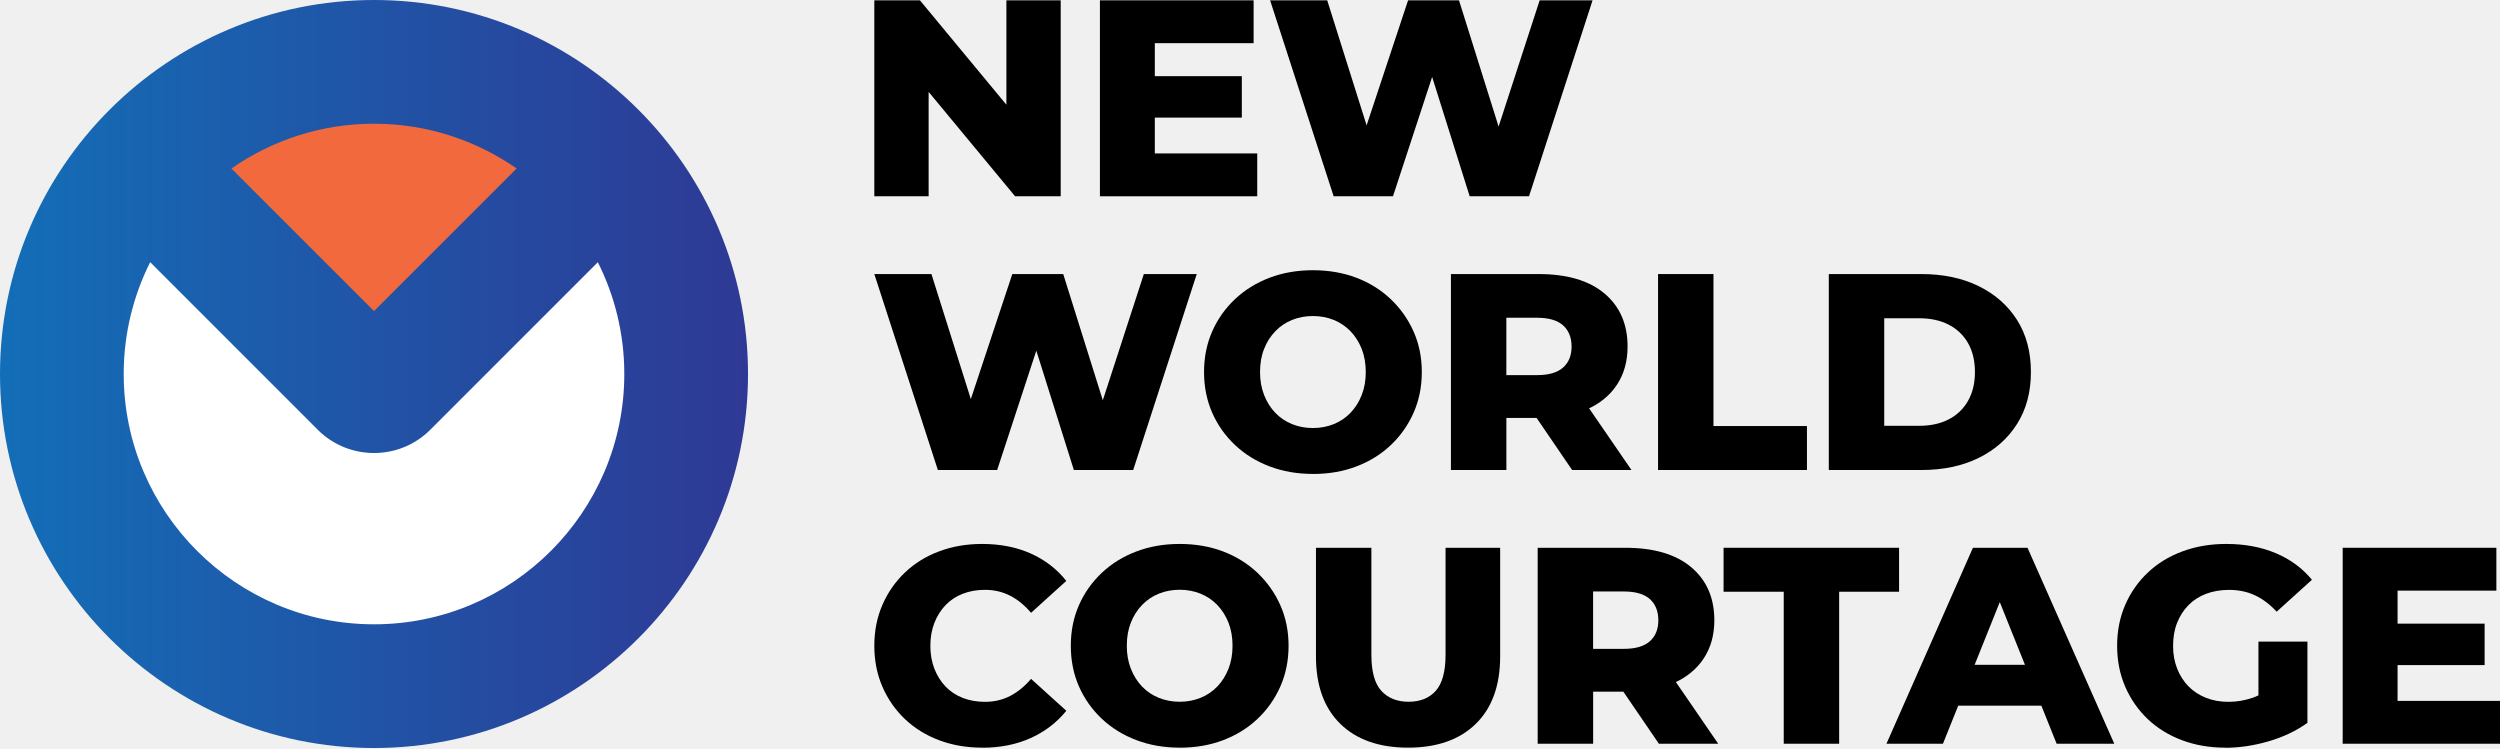
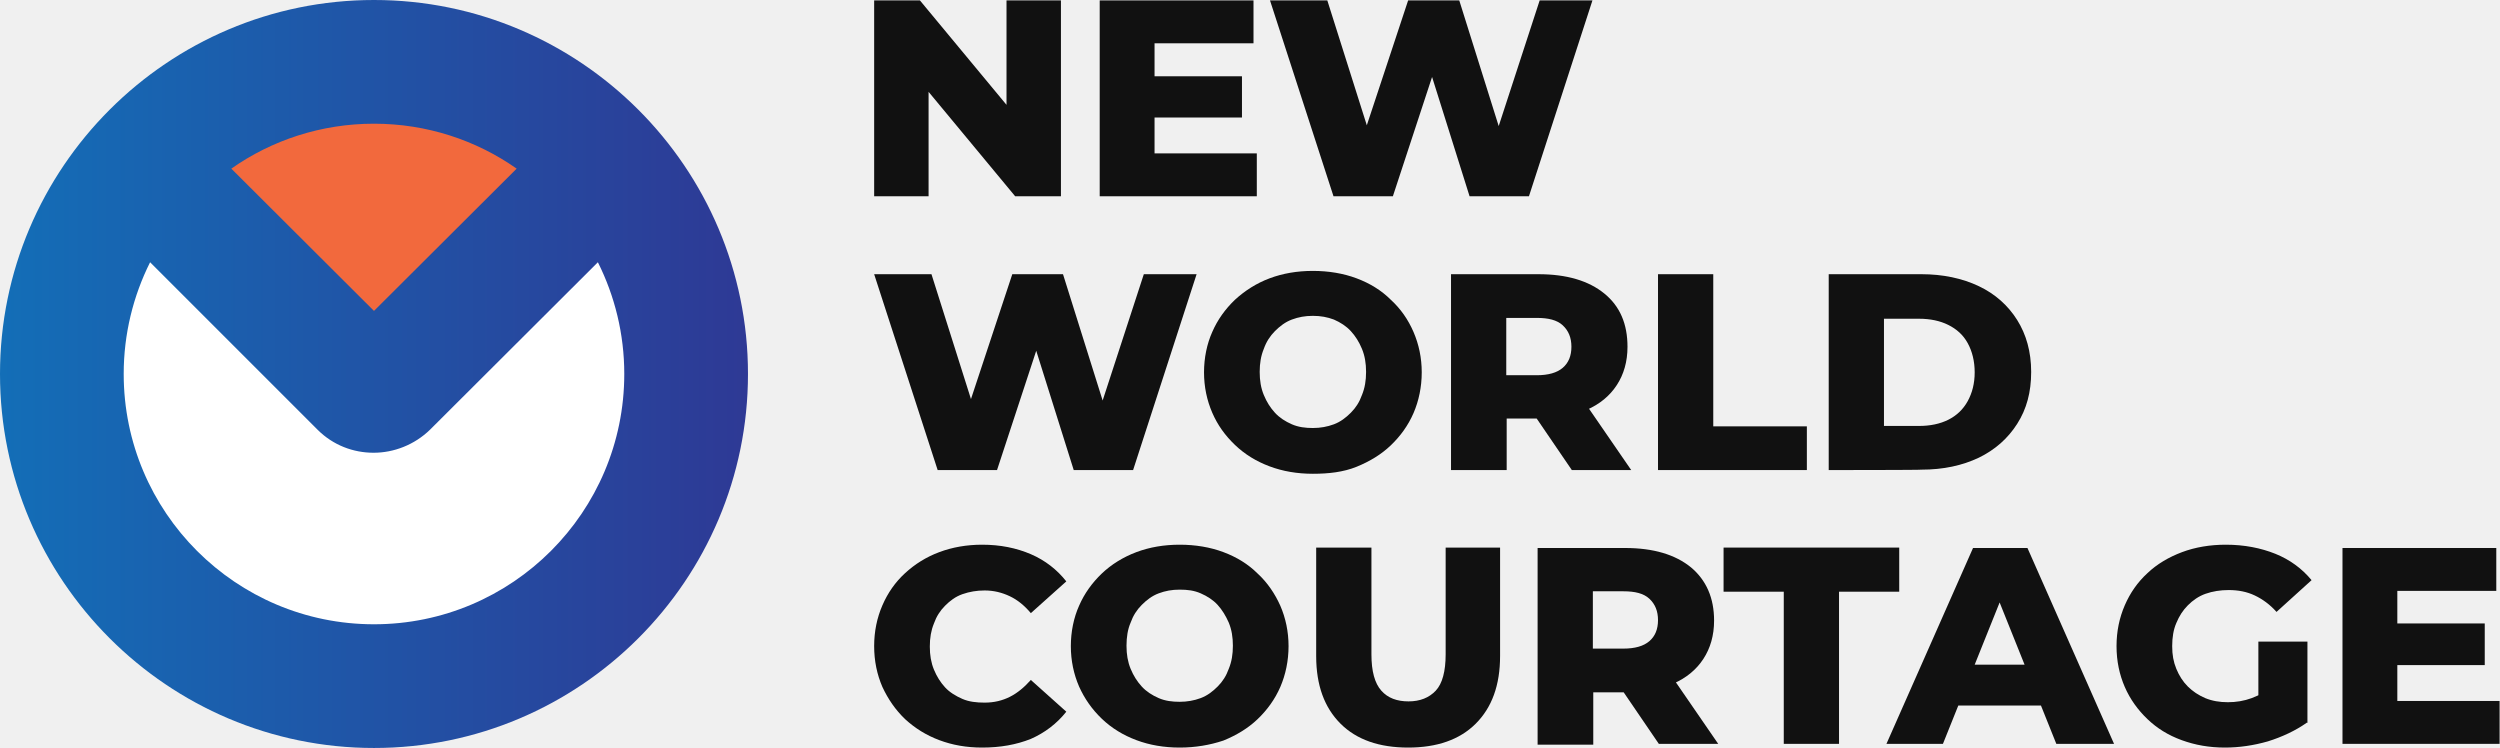
- <svg xmlns="http://www.w3.org/2000/svg" id="Layer_2" data-name="Layer 2" viewBox="0 0 606.27 181.4">
-   <defs>
-     <style>
-       .cls-1 {
-         fill: url(#linear-gradient);
-       }
- 
-       .cls-1, .cls-2, .cls-3, .cls-4 {
-         stroke-width: 0px;
-       }
- 
-       .cls-3 {
-         fill: #fff;
-       }
- 
-       .cls-4 {
-         fill: #f2693d;
-       }
-     </style>
-     <linearGradient id="linear-gradient" x1="0" y1="90.7" x2="181.4" y2="90.7" gradientUnits="userSpaceOnUse">
-       <stop offset="0" stop-color="#136eb7" />
-       <stop offset="1" stop-color="#2e3995" />
-     </linearGradient>
-   </defs>
-   <g id="Layer_1-2" data-name="Layer 1">
+ <svg xmlns="http://www.w3.org/2000/svg" version="1.1" id="Layer_2_00000129916176377741498430000013999749437778088085_" x="0px" y="0px" viewBox="0 0 606.3 181.4" style="enable-background:new 0 0 606.3 181.4;" xml:space="preserve">
+   <style type="text/css">
+ 	.st0{fill:#111111;}
+ 	.st1{fill:#FFFFFF;}
+ 	.st2{fill:#F2693D;}
+ 	.st3{fill:url(#SVGID_1_);}
+ </style>
+   <g>
    <g>
-       <g>
-         <g>
-           <path class="cls-2" d="M212.03,47.6V.08h11.06l26.2,31.63h-5.23V.08h13.17v47.52h-11.06l-26.2-31.63h5.23v31.63h-13.17Z" />
-           <path class="cls-2" d="M266.74,47.6V.08h37.27v10.39h-23.96v26.74h24.84v10.39h-38.15ZM279.09,28.52v-10.05h22.06v10.05h-22.06Z" />
-           <path class="cls-2" d="M323.42,47.6L308.01.08h13.85l12.96,41.13h-6.99L341.47.08h12.35l12.9,41.13h-6.72L373.38.08h12.83l-15.41,47.52h-14.39l-11-34.96h3.87l-11.47,34.96h-14.39Z" />
-         </g>
-         <g>
-           <path class="cls-2" d="M227.44,113.98l-15.41-47.52h13.85l12.96,41.13h-6.99l13.64-41.13h12.35l12.9,41.13h-6.72l13.37-41.13h12.83l-15.41,47.52h-14.39l-11-34.96h3.87l-11.47,34.96h-14.39Z" />
-           <path class="cls-2" d="M318.39,114.93c-3.8,0-7.31-.61-10.52-1.83s-6.01-2.95-8.38-5.19-4.22-4.85-5.53-7.84c-1.31-2.99-1.97-6.27-1.97-9.84s.66-6.86,1.97-9.84c1.31-2.99,3.16-5.6,5.53-7.84,2.38-2.24,5.17-3.97,8.38-5.19s6.72-1.83,10.52-1.83,7.37.61,10.56,1.83,5.96,2.95,8.32,5.19c2.35,2.24,4.2,4.85,5.53,7.84,1.33,2.99,2,6.27,2,9.84s-.67,6.87-2,9.88c-1.34,3.01-3.18,5.62-5.53,7.84-2.35,2.22-5.12,3.94-8.32,5.16s-6.71,1.83-10.56,1.83ZM318.39,103.8c1.81,0,3.5-.32,5.06-.95,1.56-.63,2.92-1.55,4.07-2.75,1.15-1.2,2.06-2.64,2.71-4.31.66-1.67.98-3.53.98-5.57s-.33-3.95-.98-5.6c-.66-1.65-1.56-3.08-2.71-4.28-1.15-1.2-2.51-2.11-4.07-2.75-1.56-.63-3.25-.95-5.06-.95s-3.5.32-5.06.95c-1.56.63-2.92,1.55-4.07,2.75-1.15,1.2-2.06,2.62-2.71,4.28-.66,1.65-.98,3.52-.98,5.6s.33,3.89.98,5.57c.66,1.67,1.56,3.11,2.71,4.31,1.15,1.2,2.51,2.12,4.07,2.75,1.56.63,3.25.95,5.06.95Z" />
-           <path class="cls-2" d="M351.86,113.98v-47.52h21.25c6.92,0,12.25,1.57,15.99,4.72s5.6,7.43,5.6,12.86c0,3.58-.86,6.66-2.58,9.27-1.72,2.6-4.15,4.59-7.3,5.97-3.15,1.38-6.89,2.07-11.23,2.07h-14.25l5.97-5.63v18.26h-13.44ZM365.3,97.15l-5.97-6.18h13.44c2.81,0,4.9-.61,6.28-1.83,1.38-1.22,2.07-2.92,2.07-5.09s-.69-3.94-2.07-5.16c-1.38-1.22-3.47-1.83-6.28-1.83h-13.44l5.97-6.18v26.27ZM381.25,113.98l-11.81-17.31h14.32l11.88,17.31h-14.39Z" />
-           <path class="cls-2" d="M402.09,113.98v-47.52h13.44v36.86h22.67v10.66h-36.11Z" />
-           <path class="cls-2" d="M443.5,113.98v-47.52h22.47c5.25,0,9.87.97,13.85,2.92,3.98,1.95,7.09,4.68,9.33,8.21,2.24,3.53,3.36,7.74,3.36,12.63s-1.12,9.04-3.36,12.59-5.35,6.3-9.33,8.25c-3.98,1.95-8.6,2.92-13.85,2.92h-22.47ZM456.94,103.26h8.49c2.71,0,5.08-.51,7.09-1.53,2.01-1.02,3.59-2.51,4.72-4.48s1.7-4.31,1.7-7.03-.57-5.11-1.7-7.06c-1.13-1.95-2.7-3.43-4.72-4.45-2.01-1.02-4.38-1.53-7.09-1.53h-8.49v26.07Z" />
-         </g>
-         <g>
-           <path class="cls-2" d="M238.16,181.31c-3.76,0-7.23-.6-10.42-1.8-3.19-1.2-5.95-2.91-8.28-5.12-2.33-2.22-4.15-4.83-5.46-7.84-1.31-3.01-1.97-6.32-1.97-9.94s.66-6.93,1.97-9.94c1.31-3.01,3.13-5.62,5.46-7.84,2.33-2.22,5.09-3.93,8.28-5.12,3.19-1.2,6.66-1.8,10.42-1.8,4.39,0,8.32.77,11.78,2.31,3.46,1.54,6.35,3.76,8.65,6.65l-8.55,7.74c-1.54-1.81-3.22-3.19-5.06-4.14s-3.88-1.43-6.14-1.43c-1.95,0-3.73.32-5.36.95s-3.02,1.55-4.17,2.75c-1.15,1.2-2.06,2.64-2.71,4.31-.66,1.67-.98,3.53-.98,5.57s.33,3.89.98,5.57c.66,1.67,1.56,3.11,2.71,4.31,1.15,1.2,2.55,2.12,4.17,2.75s3.42.95,5.36.95c2.26,0,4.31-.48,6.14-1.43s3.52-2.33,5.06-4.14l8.55,7.74c-2.31,2.85-5.19,5.06-8.65,6.62-3.46,1.56-7.39,2.34-11.78,2.34Z" />
-           <path class="cls-2" d="M286.08,181.31c-3.8,0-7.31-.61-10.52-1.83-3.21-1.22-6.01-2.95-8.38-5.19s-4.22-4.85-5.53-7.84c-1.31-2.99-1.97-6.27-1.97-9.84s.66-6.86,1.97-9.84c1.31-2.99,3.16-5.6,5.53-7.84s5.17-3.97,8.38-5.19,6.72-1.83,10.52-1.83,7.37.61,10.56,1.83,5.96,2.95,8.32,5.19c2.35,2.24,4.2,4.85,5.53,7.84,1.33,2.99,2,6.27,2,9.84s-.67,6.87-2,9.88c-1.34,3.01-3.18,5.62-5.53,7.84-2.35,2.22-5.12,3.94-8.32,5.16-3.19,1.22-6.71,1.83-10.56,1.83ZM286.08,170.18c1.81,0,3.5-.32,5.06-.95,1.56-.63,2.92-1.55,4.07-2.75s2.06-2.64,2.71-4.31c.66-1.67.98-3.53.98-5.57s-.33-3.95-.98-5.6c-.66-1.65-1.56-3.08-2.71-4.28s-2.51-2.12-4.07-2.75c-1.56-.63-3.25-.95-5.06-.95s-3.5.32-5.06.95c-1.56.63-2.92,1.55-4.07,2.75-1.15,1.2-2.06,2.62-2.71,4.28-.66,1.65-.98,3.52-.98,5.6s.33,3.89.98,5.57c.66,1.67,1.56,3.11,2.71,4.31,1.15,1.2,2.51,2.12,4.07,2.75,1.56.63,3.25.95,5.06.95Z" />
-           <path class="cls-2" d="M341.47,181.31c-7.01,0-12.49-1.92-16.43-5.77-3.94-3.85-5.91-9.3-5.91-16.36v-26.34h13.44v25.93c0,4.07.8,6.99,2.41,8.76,1.61,1.76,3.81,2.65,6.62,2.65s5-.88,6.58-2.65,2.38-4.68,2.38-8.76v-25.93h13.24v26.34c0,7.06-1.97,12.51-5.91,16.36-3.94,3.85-9.41,5.77-16.43,5.77Z" />
-           <path class="cls-2" d="M372.9,180.36v-47.52h21.25c6.92,0,12.25,1.57,15.99,4.72,3.73,3.15,5.6,7.43,5.6,12.86,0,3.58-.86,6.66-2.58,9.27-1.72,2.6-4.15,4.59-7.3,5.97-3.15,1.38-6.89,2.07-11.23,2.07h-14.25l5.97-5.63v18.26h-13.44ZM386.34,163.53l-5.97-6.18h13.44c2.81,0,4.9-.61,6.28-1.83,1.38-1.22,2.07-2.92,2.07-5.09s-.69-3.94-2.07-5.16c-1.38-1.22-3.47-1.83-6.28-1.83h-13.44l5.97-6.18v26.27ZM402.29,180.36l-11.81-17.31h14.32l11.88,17.31h-14.39Z" />
-           <path class="cls-2" d="M432.57,180.36v-36.86h-14.59v-10.66h42.56v10.66h-14.53v36.86h-13.44Z" />
-           <path class="cls-2" d="M457.48,180.36l20.97-47.52h13.24l21.04,47.52h-13.98l-16.43-40.93h5.29l-16.43,40.93h-13.71ZM468.95,171.13l3.46-9.91h23.21l3.46,9.91h-30.14Z" />
-           <path class="cls-2" d="M539.61,181.31c-3.76,0-7.24-.6-10.45-1.8-3.21-1.2-5.98-2.91-8.31-5.12-2.33-2.22-4.15-4.83-5.46-7.84-1.31-3.01-1.97-6.32-1.97-9.94s.66-6.93,1.97-9.94c1.31-3.01,3.14-5.62,5.5-7.84,2.35-2.22,5.15-3.93,8.38-5.12,3.23-1.2,6.78-1.8,10.62-1.8,4.48,0,8.48.75,12.01,2.24,3.53,1.49,6.45,3.64,8.76,6.45l-8.55,7.74c-1.63-1.76-3.38-3.09-5.26-3.97-1.88-.88-3.97-1.32-6.28-1.32-2.04,0-3.89.32-5.57.95-1.67.63-3.1,1.55-4.28,2.75-1.18,1.2-2.09,2.62-2.75,4.28-.66,1.65-.98,3.52-.98,5.6s.33,3.83.98,5.5c.66,1.67,1.57,3.11,2.75,4.31,1.18,1.2,2.59,2.13,4.24,2.78,1.65.66,3.47.98,5.46.98s3.94-.33,5.84-.98c1.9-.66,3.82-1.78,5.77-3.36l7.53,9.44c-2.71,1.95-5.86,3.44-9.43,4.48-3.58,1.04-7.08,1.56-10.52,1.56ZM559.57,175.27l-11.88-1.76v-17.92h11.88v19.68Z" />
-           <path class="cls-2" d="M568.12,180.36v-47.52h37.27v10.39h-23.96v26.74h24.84v10.39h-38.15ZM580.48,161.29v-10.05h22.06v10.05h-22.06Z" />
-         </g>
-       </g>
-       <g>
-         <circle class="cls-3" cx="92.66" cy="90.22" r="69.3" />
-         <polygon class="cls-4" points="40.37 42.19 60.21 21.39 112.4 18.17 138.94 37.73 134.64 56.8 98.48 88.87 75.71 88.87 40.37 56.33 40.37 42.19" />
-         <path class="cls-1" d="M90.7,0C40.69,0,0,40.69,0,90.7s40.69,90.7,90.7,90.7,90.7-40.69,90.7-90.7S140.71,0,90.7,0ZM125.28,40.86l-34.58,34.58-34.58-34.58c9.82-6.83,21.74-10.86,34.58-10.86s24.76,4.02,34.59,10.86ZM90.7,151.4c-33.47,0-60.7-27.23-60.7-60.7,0-9.74,2.32-18.95,6.42-27.12l40.64,40.64c3.76,3.76,8.7,5.64,13.64,5.64s9.88-1.88,13.65-5.64l40.63-40.63c4.1,8.17,6.42,17.37,6.42,27.11,0,33.47-27.23,60.7-60.7,60.7Z" />
-       </g>
+       <path class="st0" d="M212,47.6V0.1h11.1l26.2,31.6h-5.2V0.1h13.2v47.5h-11.1L220,16h5.2v31.6L212,47.6L212,47.6z" />
+       <path class="st0" d="M266.7,47.6V0.1H304v10.4h-24v26.7h24.8v10.4H266.7z M279.1,28.5v-10h22.1v10H279.1z" />
+       <path class="st0" d="M323.4,47.6L308,0.1h13.9l13,41.1h-7l13.6-41.1h12.4l12.9,41.1H360l13.4-41.1h12.8l-15.4,47.5h-14.4l-11-35    h3.9l-11.5,35L323.4,47.6L323.4,47.6z" />
+     </g>
+     <g>
+       <path class="st0" d="M227.4,114L212,66.5h13.9l13,41.1h-7l13.6-41.1h12.3l12.9,41.1H264l13.4-41.1h12.8L274.8,114h-14.4l-11-35    h3.9l-11.5,35L227.4,114L227.4,114z" />
+       <path class="st0" d="M318.4,114.9c-3.8,0-7.3-0.6-10.5-1.8s-6-2.9-8.4-5.2s-4.2-4.8-5.5-7.8c-1.3-3-2-6.3-2-9.8s0.7-6.9,2-9.8    c1.3-3,3.2-5.6,5.5-7.8c2.4-2.2,5.2-4,8.4-5.2s6.7-1.8,10.5-1.8s7.4,0.6,10.6,1.8s6,2.9,8.3,5.2c2.4,2.2,4.2,4.8,5.5,7.8    s2,6.3,2,9.8s-0.7,6.9-2,9.9c-1.3,3-3.2,5.6-5.5,7.8s-5.1,3.9-8.3,5.2S322.2,114.9,318.4,114.9L318.4,114.9z M318.4,103.8    c1.8,0,3.5-0.3,5.1-0.9s2.9-1.6,4.1-2.8s2.1-2.6,2.7-4.3c0.7-1.7,1-3.5,1-5.6s-0.3-3.9-1-5.6c-0.7-1.7-1.6-3.1-2.7-4.3    s-2.5-2.1-4.1-2.8c-1.6-0.6-3.2-0.9-5.1-0.9s-3.5,0.3-5.1,0.9s-2.9,1.6-4.1,2.8s-2.1,2.6-2.7,4.3c-0.7,1.7-1,3.5-1,5.6    s0.3,3.9,1,5.6c0.7,1.7,1.6,3.1,2.7,4.3s2.5,2.1,4.1,2.8S316.6,103.8,318.4,103.8z" />
+       <path class="st0" d="M351.9,114V66.5h21.2c6.9,0,12.2,1.6,16,4.7s5.6,7.4,5.6,12.9c0,3.6-0.9,6.7-2.6,9.3c-1.7,2.6-4.1,4.6-7.3,6    c-3.1,1.4-6.9,2.1-11.2,2.1h-14.2l6-5.6V114L351.9,114L351.9,114z M365.3,97.2l-6-6.2h13.4c2.8,0,4.9-0.6,6.3-1.8s2.1-2.9,2.1-5.1    s-0.7-3.9-2.1-5.2s-3.5-1.8-6.3-1.8h-13.4l6-6.2C365.3,70.9,365.3,97.1,365.3,97.2z M381.2,114l-11.8-17.3h14.3l11.9,17.3H381.2z" />
+       <path class="st0" d="M402.1,114V66.5h13.4v36.9h22.7V114L402.1,114L402.1,114z" />
+       <path class="st0" d="M443.5,114V66.5H466c5.2,0,9.9,1,13.9,2.9s7.1,4.7,9.3,8.2s3.4,7.7,3.4,12.6s-1.1,9-3.4,12.6    s-5.4,6.3-9.3,8.2c-4,1.9-8.6,2.9-13.9,2.9C466,114,443.5,114,443.5,114z M456.9,103.3h8.5c2.7,0,5.1-0.5,7.1-1.5s3.6-2.5,4.7-4.5    s1.7-4.3,1.7-7s-0.6-5.1-1.7-7.1s-2.7-3.4-4.7-4.4c-2-1-4.4-1.5-7.1-1.5h-8.5V103.3L456.9,103.3z" />
+     </g>
+     <g>
+       <path class="st0" d="M238.2,181.3c-3.8,0-7.2-0.6-10.4-1.8s-5.9-2.9-8.3-5.1c-2.3-2.2-4.1-4.8-5.5-7.8c-1.3-3-2-6.3-2-9.9    s0.7-6.9,2-9.9c1.3-3,3.1-5.6,5.5-7.8s5.1-3.9,8.3-5.1c3.2-1.2,6.7-1.8,10.4-1.8c4.4,0,8.3,0.8,11.8,2.3c3.5,1.5,6.4,3.8,8.6,6.6    l-8.6,7.7c-1.5-1.8-3.2-3.2-5.1-4.1s-3.9-1.4-6.1-1.4c-1.9,0-3.7,0.3-5.4,0.9s-3,1.6-4.2,2.8s-2.1,2.6-2.7,4.3    c-0.7,1.7-1,3.5-1,5.6s0.3,3.9,1,5.6c0.7,1.7,1.6,3.1,2.7,4.3c1.1,1.2,2.6,2.1,4.2,2.8s3.4,0.9,5.4,0.9c2.3,0,4.3-0.5,6.1-1.4    s3.5-2.3,5.1-4.1l8.6,7.7c-2.3,2.9-5.2,5.1-8.6,6.6C246.5,180.6,242.6,181.3,238.2,181.3L238.2,181.3z" />
+       <path class="st0" d="M286.1,181.3c-3.8,0-7.3-0.6-10.5-1.8s-6-2.9-8.4-5.2s-4.2-4.9-5.5-7.8c-1.3-3-2-6.3-2-9.8s0.7-6.9,2-9.8    c1.3-3,3.2-5.6,5.5-7.8s5.2-4,8.4-5.2s6.7-1.8,10.5-1.8s7.4,0.6,10.6,1.8s6,2.9,8.3,5.2c2.4,2.2,4.2,4.9,5.5,7.8    c1.3,3,2,6.3,2,9.8s-0.7,6.9-2,9.9c-1.3,3-3.2,5.6-5.5,7.8s-5.1,3.9-8.3,5.2C293.4,180.7,289.9,181.3,286.1,181.3L286.1,181.3z     M286.1,170.2c1.8,0,3.5-0.3,5.1-0.9c1.6-0.6,2.9-1.6,4.1-2.8s2.1-2.6,2.7-4.3c0.7-1.7,1-3.5,1-5.6s-0.3-3.9-1-5.6    c-0.7-1.6-1.6-3.1-2.7-4.3s-2.5-2.1-4.1-2.8s-3.2-0.9-5.1-0.9s-3.5,0.3-5.1,0.9c-1.6,0.6-2.9,1.6-4.1,2.8s-2.1,2.6-2.7,4.3    c-0.7,1.6-1,3.5-1,5.6s0.3,3.9,1,5.6c0.7,1.7,1.6,3.1,2.7,4.3s2.5,2.1,4.1,2.8S284.3,170.2,286.1,170.2z" />
+       <path class="st0" d="M341.5,181.3c-7,0-12.5-1.9-16.4-5.8s-5.9-9.3-5.9-16.4v-26.3h13.4v25.9c0,4.1,0.8,7,2.4,8.8    c1.6,1.8,3.8,2.6,6.6,2.6s5-0.9,6.6-2.6s2.4-4.7,2.4-8.8v-25.9h13.2v26.3c0,7.1-2,12.5-5.9,16.4S348.5,181.3,341.5,181.3    L341.5,181.3z" />
+       <path class="st0" d="M372.9,180.4v-47.5h21.2c6.9,0,12.2,1.6,16,4.7c3.7,3.1,5.6,7.4,5.6,12.9c0,3.6-0.9,6.7-2.6,9.3    c-1.7,2.6-4.1,4.6-7.3,6s-6.9,2.1-11.2,2.1h-14.2l6-5.6v18.3H372.9L372.9,180.4z M386.3,163.5l-6-6.2h13.4c2.8,0,4.9-0.6,6.3-1.8    s2.1-2.9,2.1-5.1s-0.7-3.9-2.1-5.2s-3.5-1.8-6.3-1.8h-13.4l6-6.2V163.5L386.3,163.5z M402.3,180.4l-11.8-17.3h14.3l11.9,17.3    H402.3z" />
+       <path class="st0" d="M432.6,180.4v-36.9H418v-10.7h42.6v10.7H446v36.9H432.6z" />
+       <path class="st0" d="M457.5,180.4l21-47.5h13.2l21,47.5h-14l-16.4-40.9h5.3l-16.4,40.9L457.5,180.4L457.5,180.4z M469,171.1    l3.5-9.9h23.2l3.5,9.9H469L469,171.1z" />
+       <path class="st0" d="M539.6,181.3c-3.8,0-7.2-0.6-10.5-1.8s-6-2.9-8.3-5.1c-2.3-2.2-4.2-4.8-5.5-7.8s-2-6.3-2-9.9s0.7-6.9,2-9.9    c1.3-3,3.1-5.6,5.5-7.8c2.3-2.2,5.2-3.9,8.4-5.1c3.2-1.2,6.8-1.8,10.6-1.8c4.5,0,8.5,0.8,12,2.2s6.5,3.6,8.8,6.4l-8.5,7.7    c-1.6-1.8-3.4-3.1-5.3-4s-4-1.3-6.3-1.3c-2,0-3.9,0.3-5.6,0.9c-1.7,0.6-3.1,1.6-4.3,2.8c-1.2,1.2-2.1,2.6-2.8,4.3    c-0.7,1.6-1,3.5-1,5.6s0.3,3.8,1,5.5c0.7,1.7,1.6,3.1,2.8,4.3s2.6,2.1,4.2,2.8c1.7,0.7,3.5,1,5.5,1s3.9-0.3,5.8-1    c1.9-0.7,3.8-1.8,5.8-3.4l7.5,9.4c-2.7,1.9-5.9,3.4-9.4,4.5C546.5,180.8,543,181.3,539.6,181.3L539.6,181.3z M559.6,175.3    l-11.9-1.8v-17.9h11.9V175.3L559.6,175.3z" />
+       <path class="st0" d="M568.1,180.4v-47.5h37.3v10.4h-24V170h24.8v10.4H568.1z M580.5,161.3v-10.1h22.1v10.1H580.5z" />
    </g>
  </g>
+   <g>
+     <circle class="st1" cx="92.7" cy="90.2" r="69.3" />
+     <polygon class="st2" points="40.4,42.2 60.2,21.4 112.4,18.2 138.9,37.7 134.6,56.8 98.5,88.9 75.7,88.9 40.4,56.3  " />
+     <linearGradient id="SVGID_1_" gradientUnits="userSpaceOnUse" x1="0" y1="93.3" x2="181.4" y2="93.3" gradientTransform="matrix(1 0 0 -1 0 184)">
+       <stop offset="0" style="stop-color:#136EB7" />
+       <stop offset="1" style="stop-color:#2E3995" />
+     </linearGradient>
+     <path class="st3" d="M90.7,0C40.7,0,0,40.7,0,90.7s40.7,90.7,90.7,90.7s90.7-40.7,90.7-90.7S140.7,0,90.7,0z M125.3,40.9L90.7,75.4   L56.1,40.9C65.9,34,77.9,30,90.7,30S115.5,34,125.3,40.9L125.3,40.9z M90.7,151.4c-33.5,0-60.7-27.2-60.7-60.7   c0-9.7,2.3-18.9,6.4-27.1l40.6,40.6c3.8,3.8,8.7,5.6,13.6,5.6s9.9-1.9,13.7-5.6L145,63.6c4.1,8.2,6.4,17.4,6.4,27.1   C151.4,124.2,124.2,151.4,90.7,151.4z" />
+   </g>
</svg>
